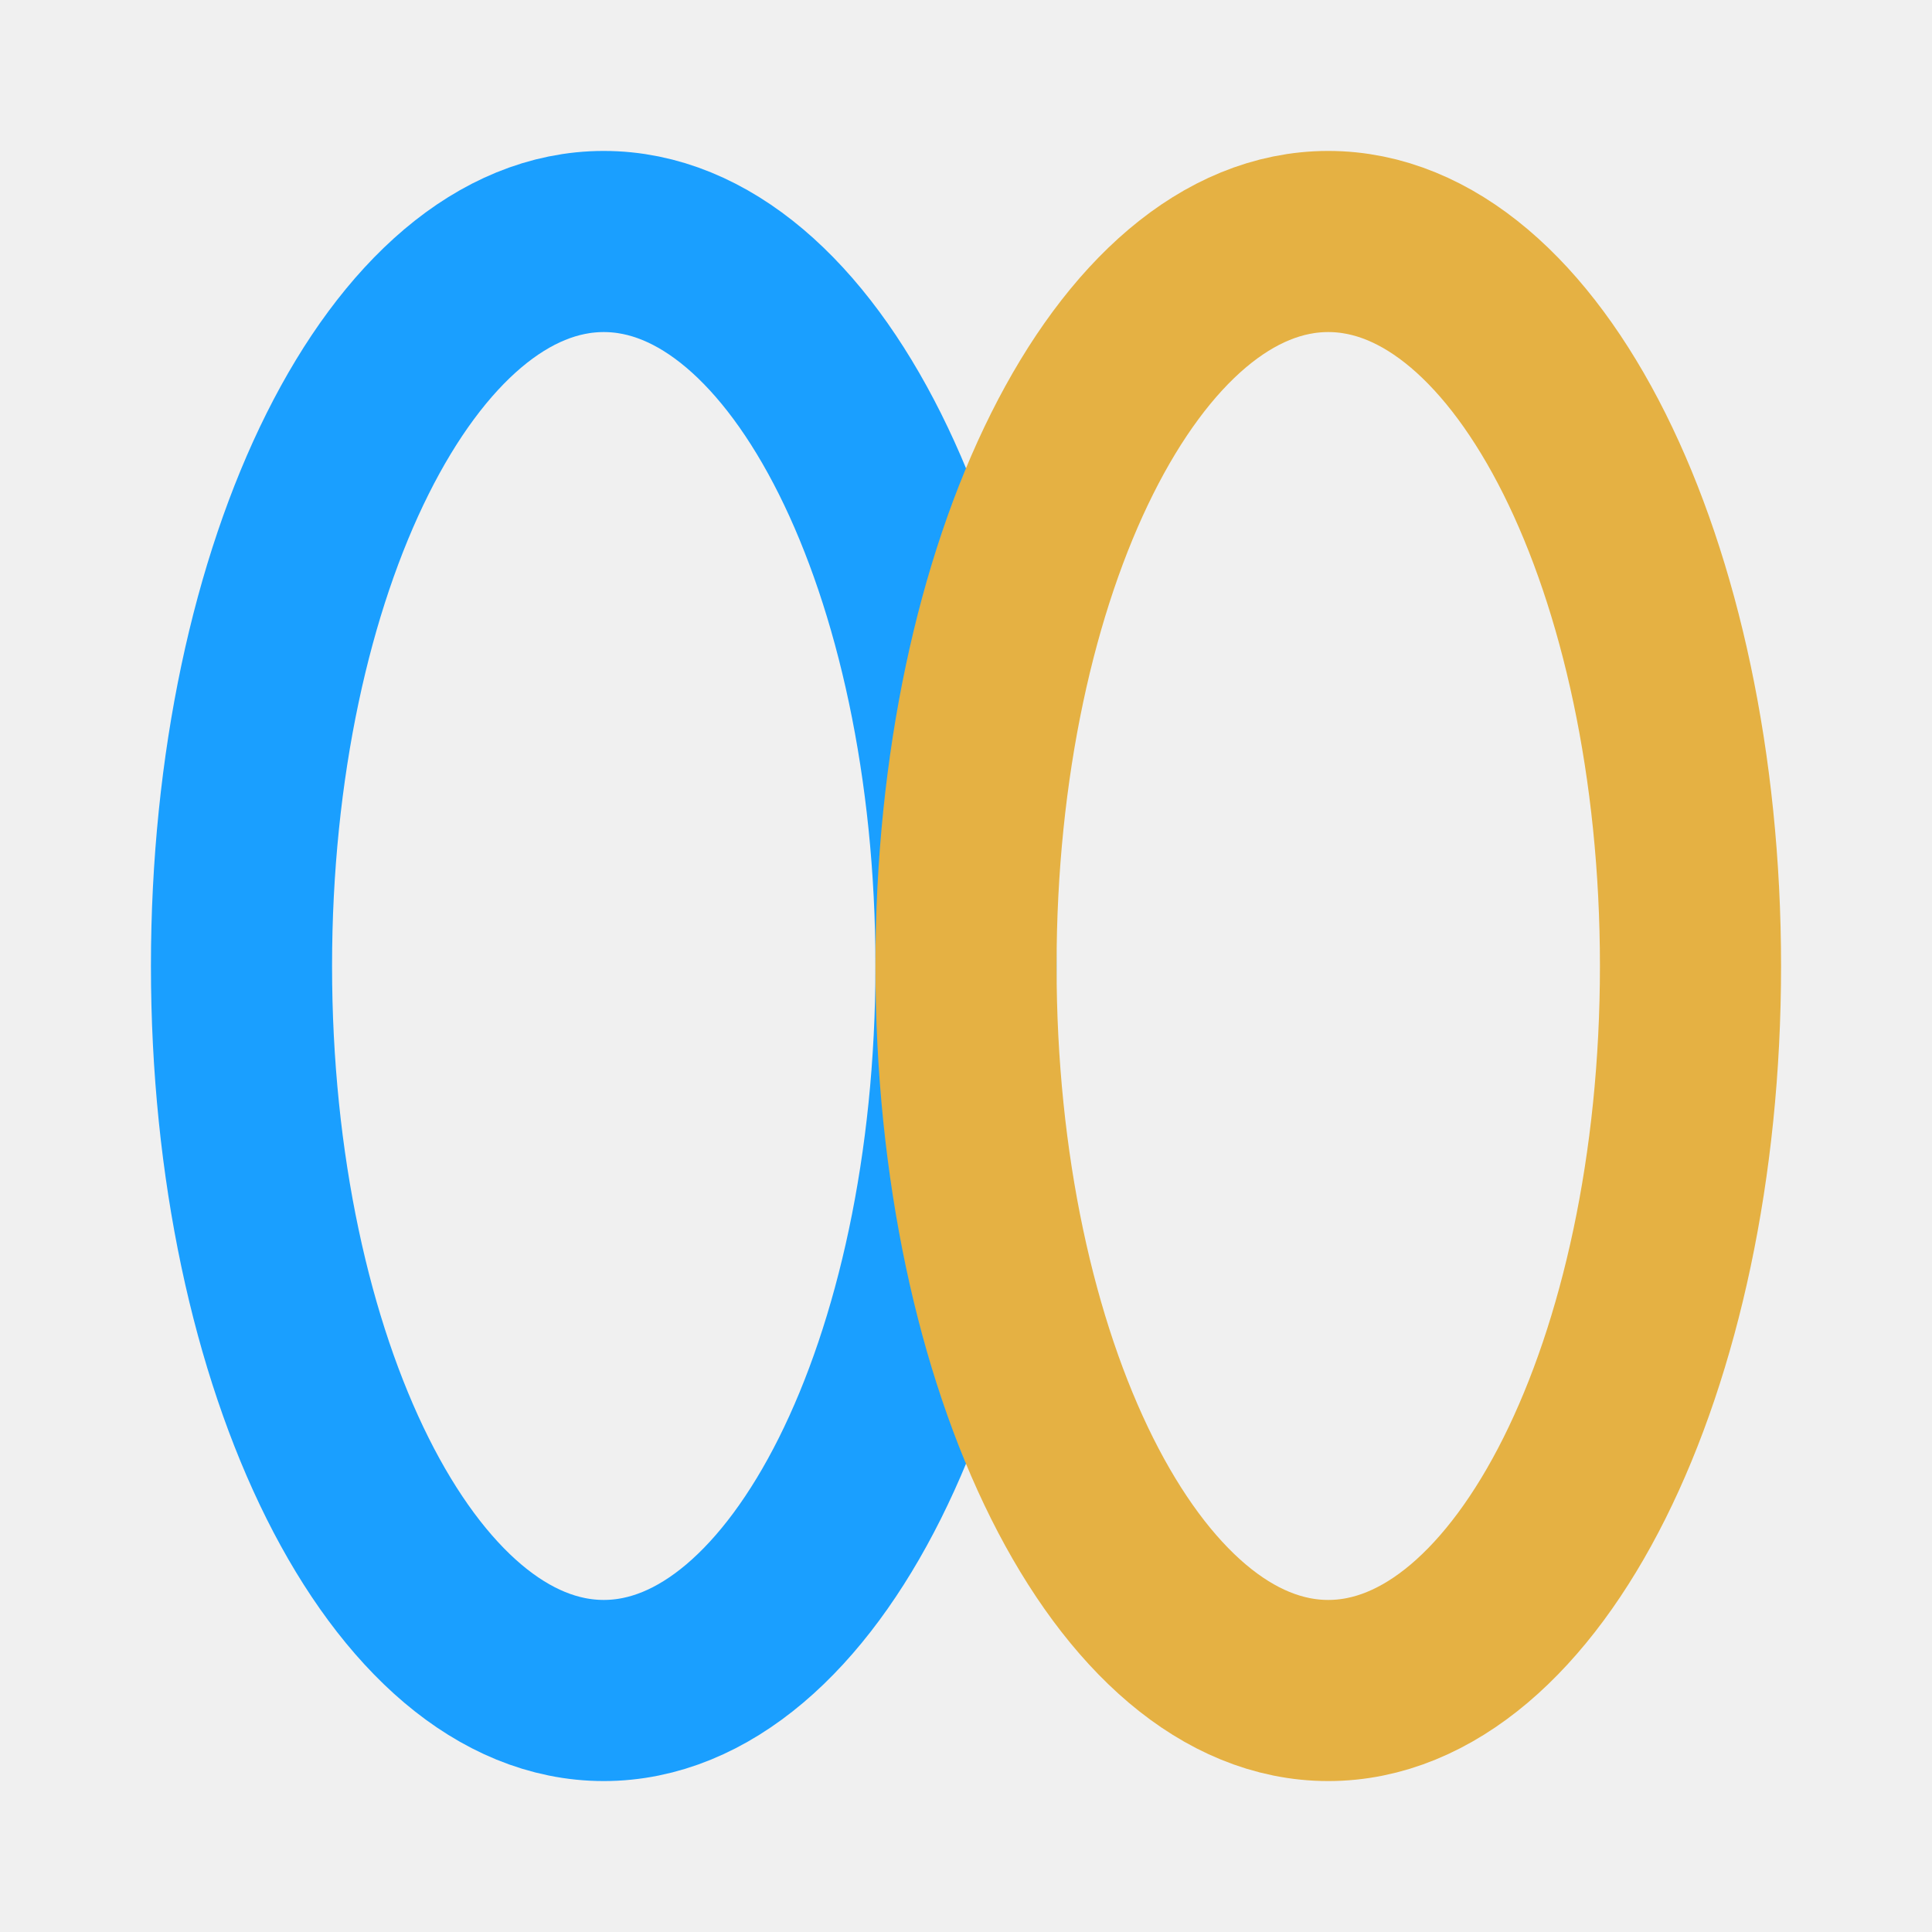
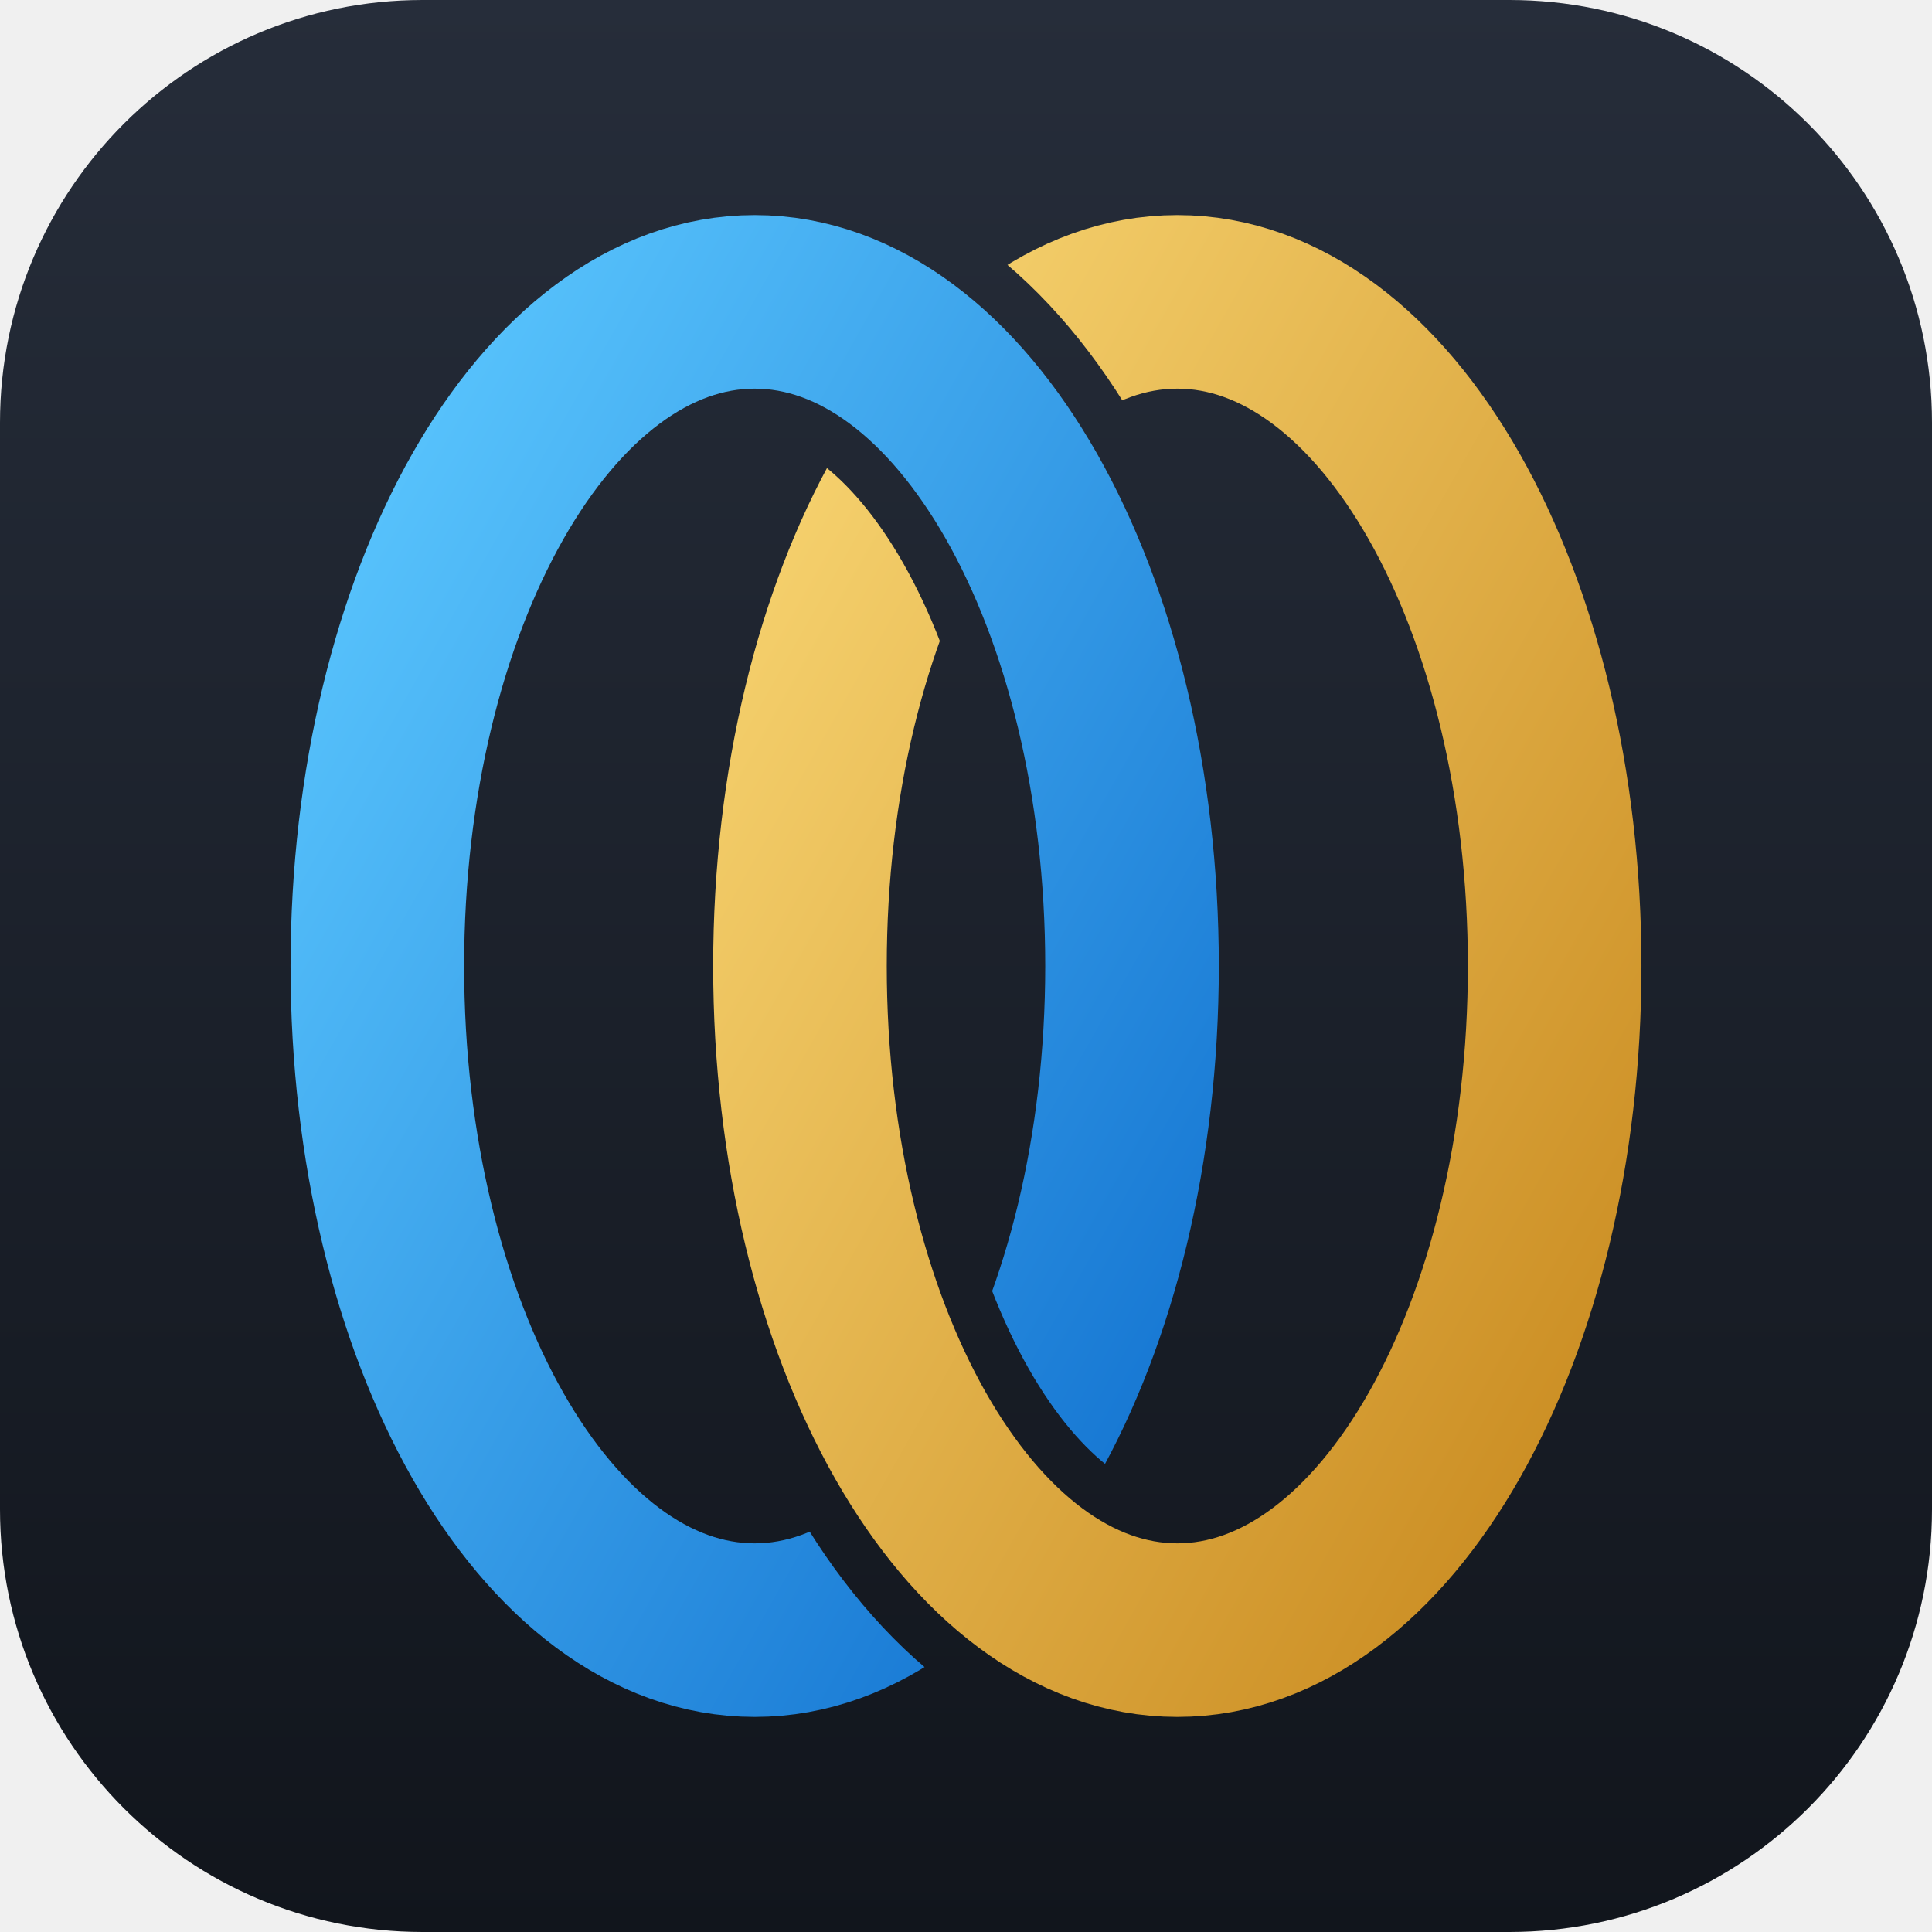
- <svg xmlns="http://www.w3.org/2000/svg" viewBox="0 0 32 32" width="32" height="32">
-   <ellipse cx="10" cy="16" rx="6" ry="12" fill="none" stroke="#1a9fff" stroke-width="3" />
-   <ellipse cx="22" cy="16" rx="6" ry="12" fill="none" stroke="#e5b143" stroke-width="3" />
+ <svg xmlns="http://www.w3.org/2000/svg" viewBox="0 0 512 512" width="32" height="32">
+   <defs>
+     <linearGradient id="f" x1="0" y1="0" x2="0" y2="1">
+       <stop offset="0" stop-color="#262d3a" />
+       <stop offset="1" stop-color="#11151c" />
+     </linearGradient>
+     <linearGradient id="a" x1="0" y1="0" x2="1" y2="1">
+       <stop offset="0" stop-color="#5cc8ff" />
+       <stop offset="1" stop-color="#1272d0" />
+     </linearGradient>
+     <linearGradient id="b" x1="0" y1="0" x2="1" y2="1">
+       <stop offset="0" stop-color="#f8d572" />
+       <stop offset="1" stop-color="#c98a1f" />
+     </linearGradient>
+     <clipPath id="arriba">
+       <rect width="512" height="256" />
+     </clipPath>
+     <clipPath id="abajo">
+       <rect y="256" width="512" height="256" />
+     </clipPath>
+     <mask id="mb" maskUnits="userSpaceOnUse" x="0" y="0" width="512" height="512">
+       <rect width="512" height="512" fill="#fff" />
+       <ellipse cx="312" cy="256" rx="100" ry="176" fill="none" stroke="#000" stroke-width="72" clip-path="url(#abajo)" />
+     </mask>
+     <mask id="mo" maskUnits="userSpaceOnUse" x="0" y="0" width="512" height="512">
+       <rect width="512" height="512" fill="#fff" />
+       <ellipse cx="200" cy="256" rx="100" ry="176" fill="none" stroke="#000" stroke-width="72" clip-path="url(#arriba)" />
+     </mask>
+   </defs>
+   <rect width="512" height="512" rx="112" fill="url(#f)" />
+   <ellipse cx="200" cy="256" rx="100" ry="176" fill="none" stroke="url(#a)" stroke-width="46" mask="url(#mb)" />
+   <ellipse cx="312" cy="256" rx="100" ry="176" fill="none" stroke="url(#b)" stroke-width="46" mask="url(#mo)" />
</svg>
